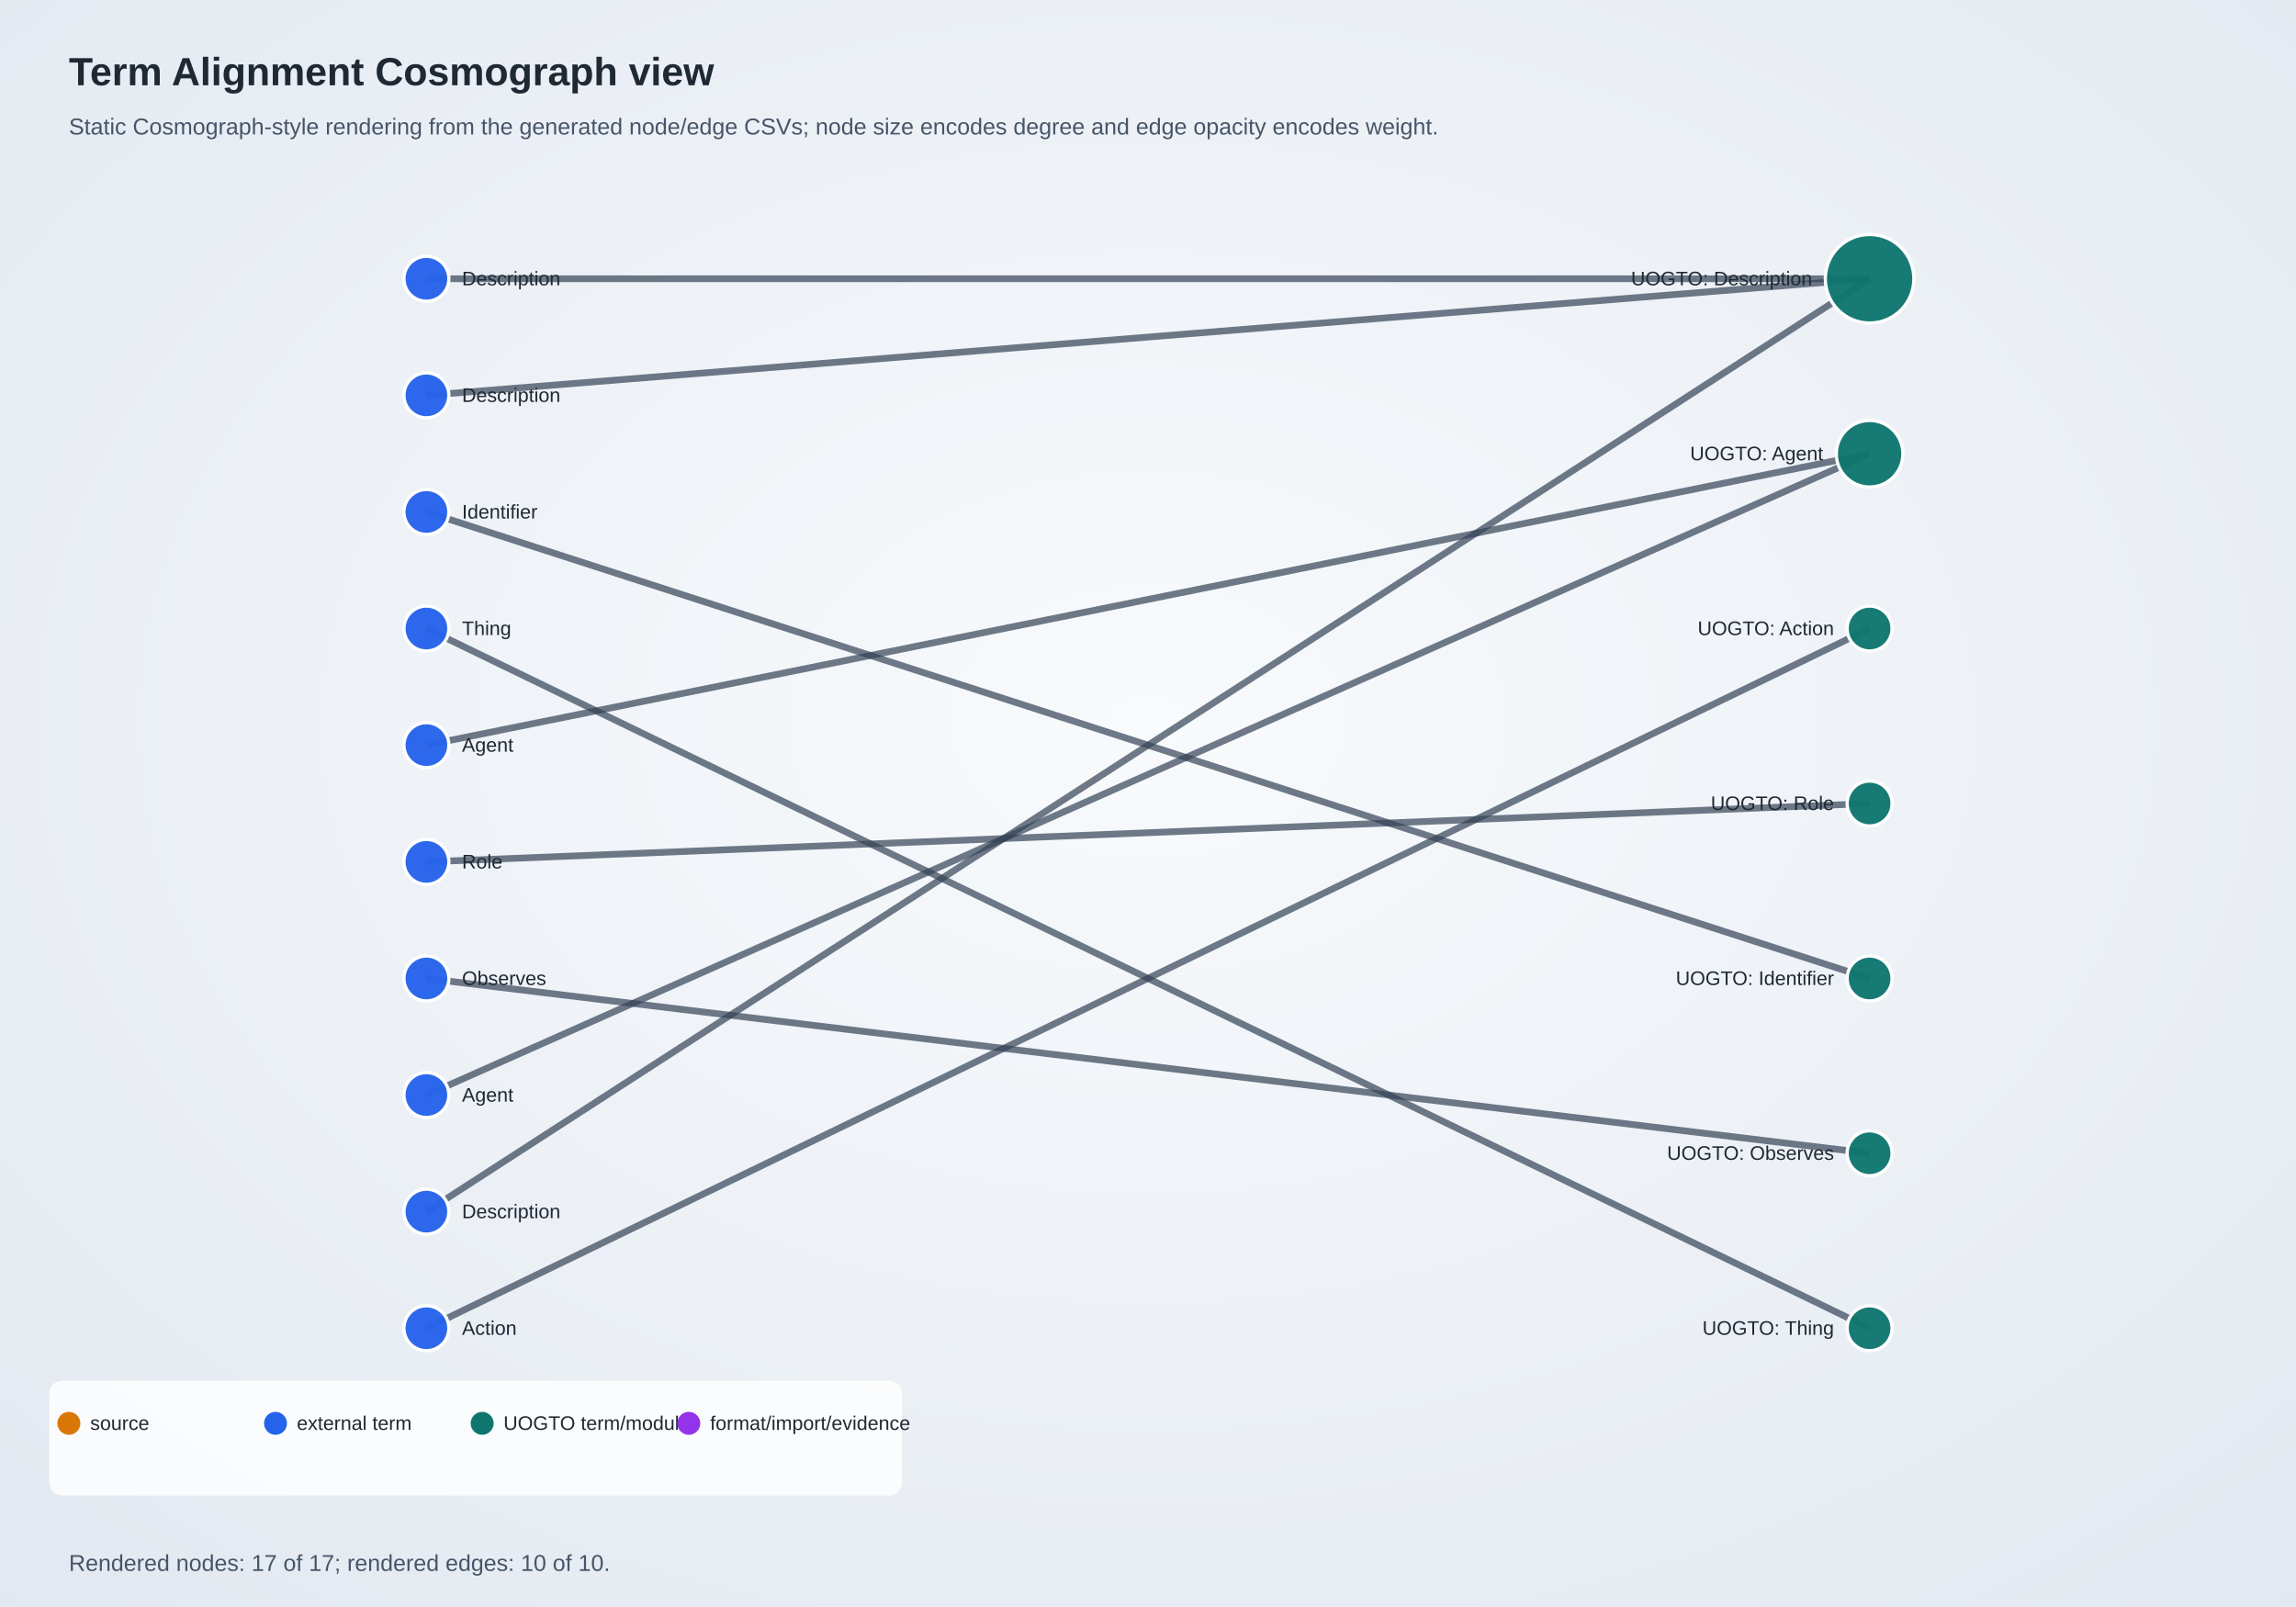
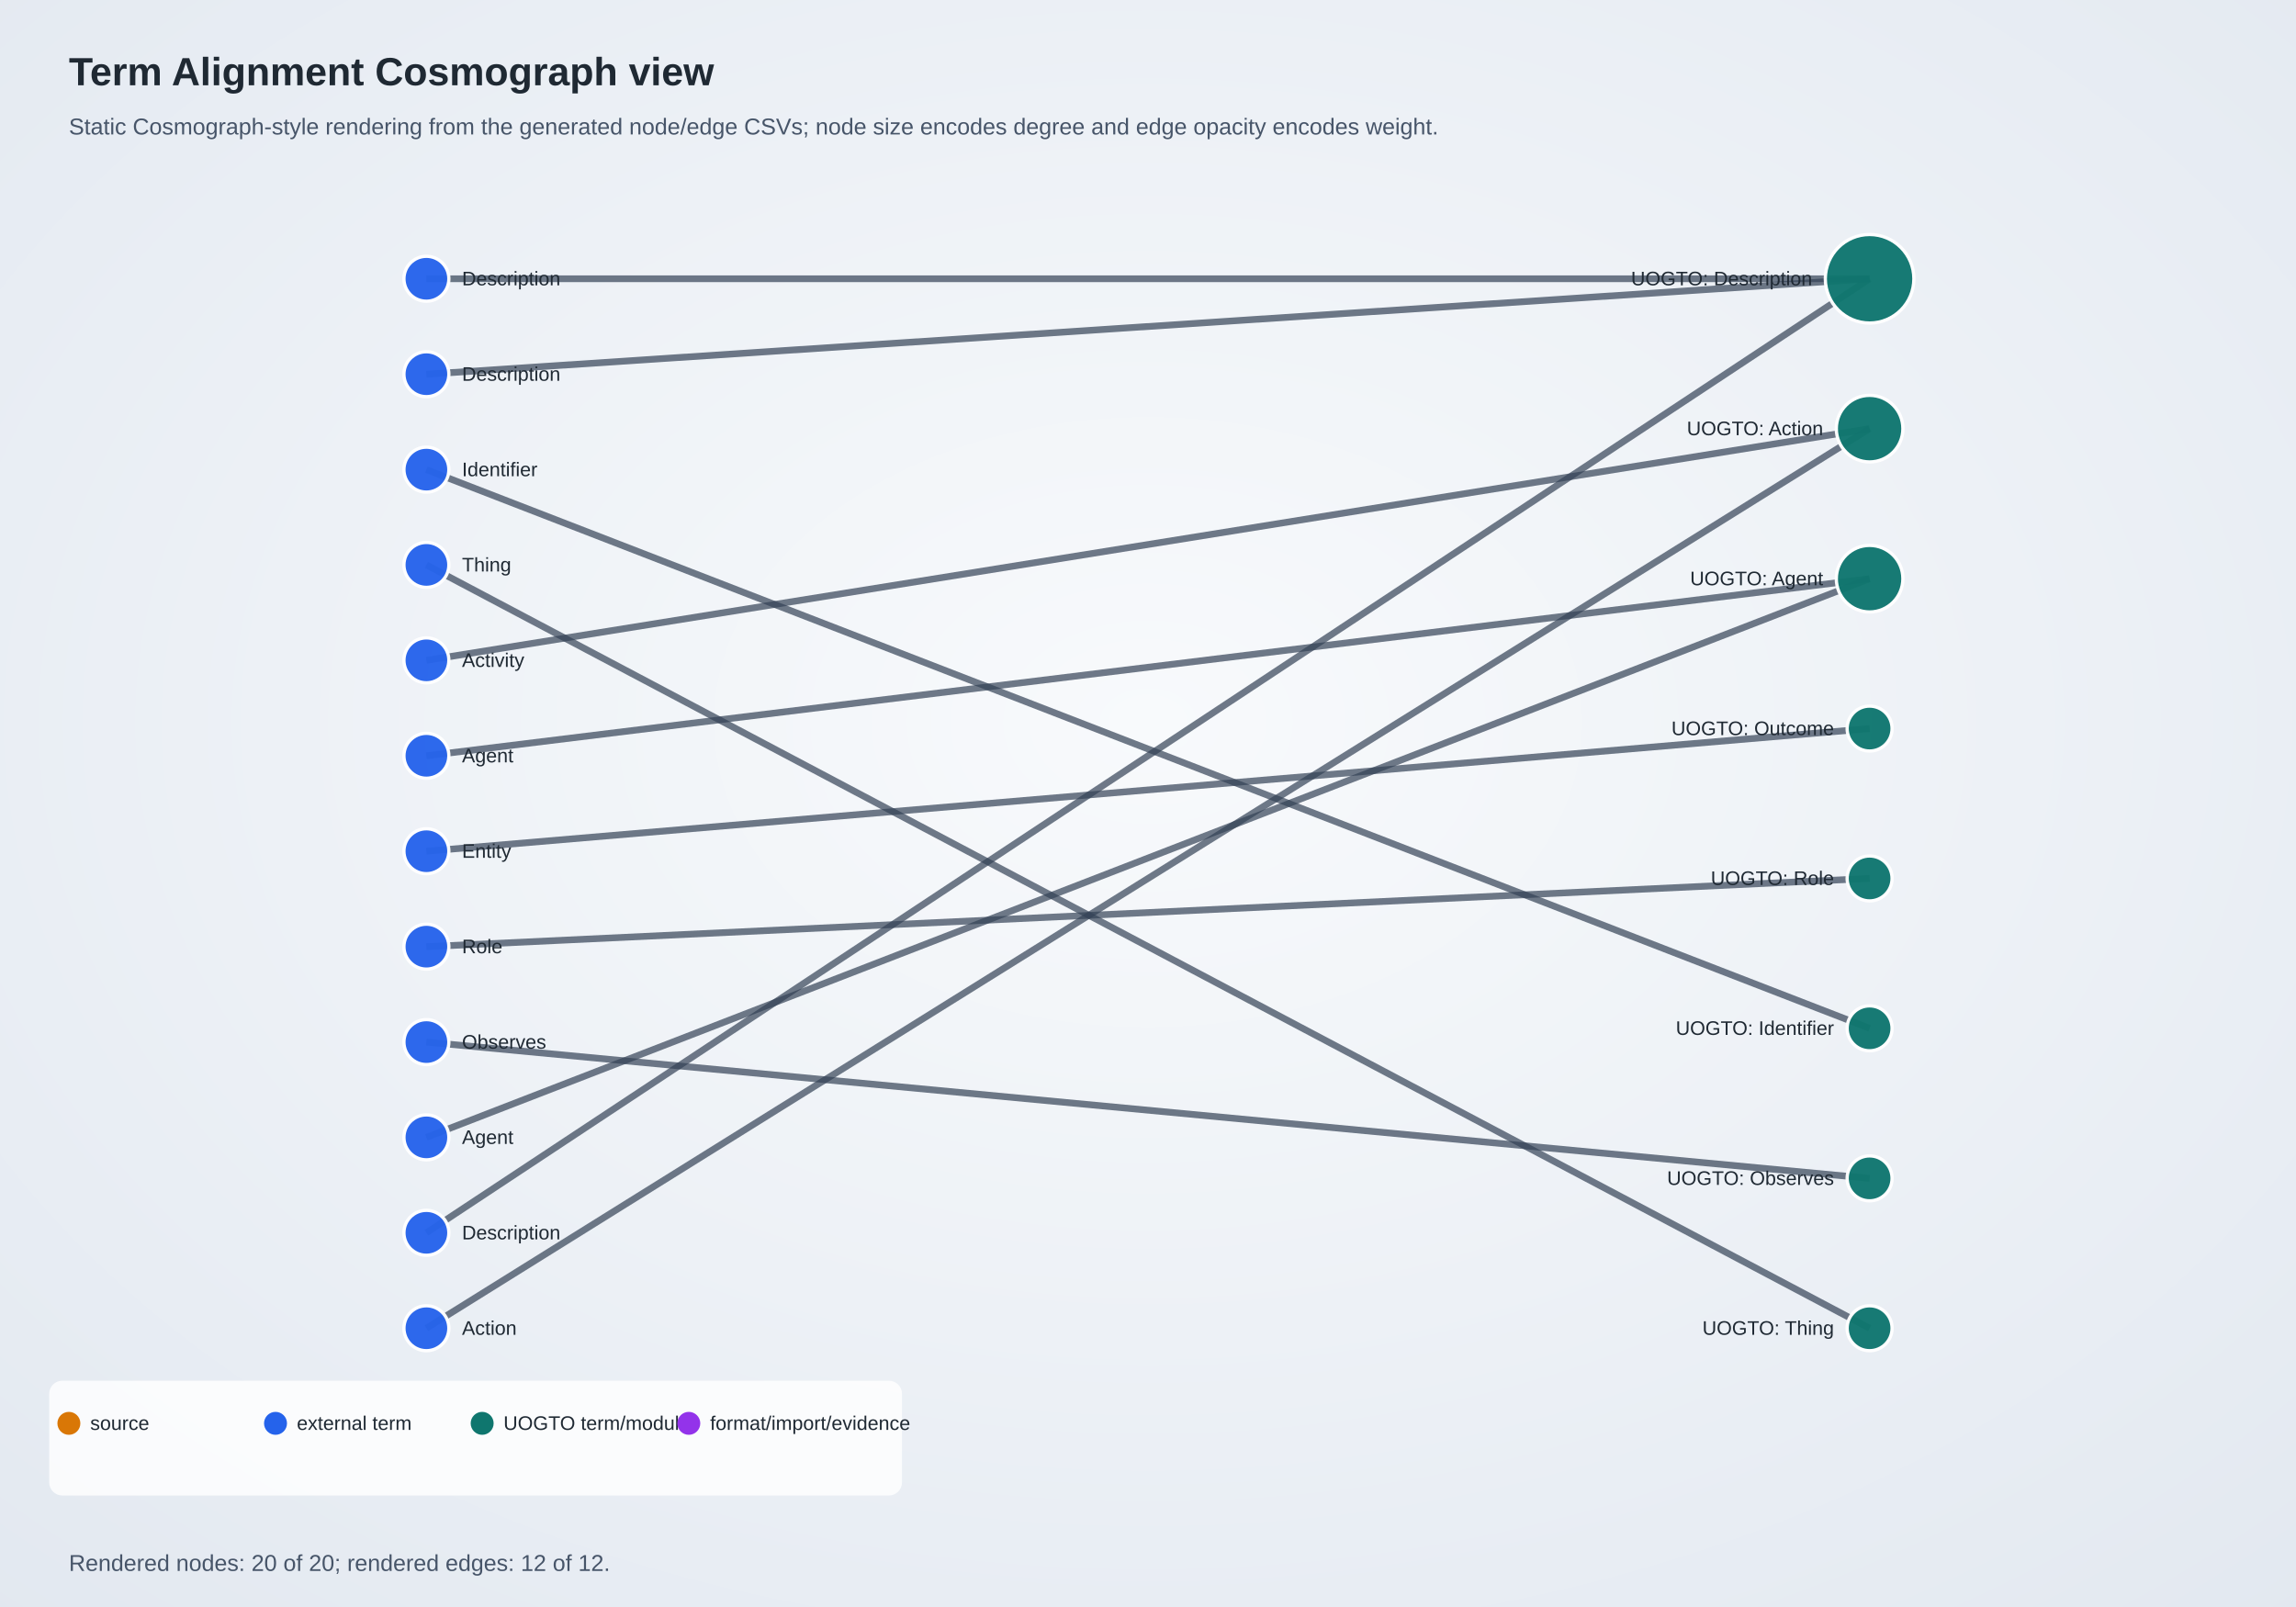
<svg xmlns="http://www.w3.org/2000/svg" width="1400" height="980" viewBox="0 0 1400 980" role="img" aria-labelledby="title desc">
  <style>text{font-family:Arial,Helvetica,sans-serif;fill:#1f2933}.tiny{font-size:12px}.small{font-size:14px}.label{font-size:15px}.title{font-size:24px;font-weight:700}.caption{font-size:14px;fill:#475569}.axis{stroke:#CBD5E1}.callout{font-size:14px;font-weight:700}</style>
  <rect width="100%" height="100%" fill="#ffffff" />
  <defs>
    <radialGradient id="bg" cx="50%" cy="45%" r="75%">
      <stop offset="0%" stop-color="#F8FAFC" />
      <stop offset="100%" stop-color="#E2E8F0" />
    </radialGradient>
  </defs>
  <rect width="100%" height="100%" fill="url(#bg)" />
  <text class="title" x="42" y="52">Term Alignment Cosmograph view</text>
  <text class="caption" x="42" y="82">Static Cosmograph-style rendering from the generated node/edge CSVs; node size encodes degree and edge opacity encodes weight.</text>
  <line x1="260.0" y1="170.0" x2="1140.0" y2="170.0" stroke="#334155" stroke-width="4.10" opacity="0.70" />
-   <line x1="260.0" y1="241.1" x2="1140.0" y2="170.0" stroke="#334155" stroke-width="4.10" opacity="0.70" />
-   <line x1="260.0" y1="312.2" x2="1140.0" y2="596.7" stroke="#334155" stroke-width="4.10" opacity="0.70" />
-   <line x1="260.0" y1="383.3" x2="1140.0" y2="810.0" stroke="#334155" stroke-width="4.10" opacity="0.70" />
-   <line x1="260.0" y1="454.4" x2="1140.0" y2="276.7" stroke="#334155" stroke-width="4.10" opacity="0.70" />
-   <line x1="260.0" y1="525.6" x2="1140.0" y2="490.0" stroke="#334155" stroke-width="4.10" opacity="0.70" />
-   <line x1="260.0" y1="596.7" x2="1140.0" y2="703.3" stroke="#334155" stroke-width="4.10" opacity="0.70" />
-   <line x1="260.0" y1="667.8" x2="1140.0" y2="276.7" stroke="#334155" stroke-width="4.10" opacity="0.70" />
-   <line x1="260.0" y1="738.9" x2="1140.0" y2="170.0" stroke="#334155" stroke-width="4.10" opacity="0.70" />
-   <line x1="260.0" y1="810.0" x2="1140.0" y2="383.3" stroke="#334155" stroke-width="4.10" opacity="0.70" />
+   <line x1="260.0" y1="228.2" x2="1140.0" y2="170.0" stroke="#334155" stroke-width="4.10" opacity="0.70" />
+   <line x1="260.0" y1="286.4" x2="1140.0" y2="627.1" stroke="#334155" stroke-width="4.10" opacity="0.70" />
+   <line x1="260.0" y1="344.5" x2="1140.0" y2="810.0" stroke="#334155" stroke-width="4.10" opacity="0.70" />
+   <line x1="260.0" y1="402.7" x2="1140.0" y2="261.4" stroke="#334155" stroke-width="4.10" opacity="0.70" />
+   <line x1="260.0" y1="460.9" x2="1140.0" y2="352.9" stroke="#334155" stroke-width="4.10" opacity="0.70" />
+   <line x1="260.0" y1="519.1" x2="1140.0" y2="444.3" stroke="#334155" stroke-width="4.10" opacity="0.70" />
+   <line x1="260.0" y1="577.3" x2="1140.0" y2="535.7" stroke="#334155" stroke-width="4.10" opacity="0.70" />
+   <line x1="260.0" y1="635.5" x2="1140.0" y2="718.6" stroke="#334155" stroke-width="4.10" opacity="0.70" />
+   <line x1="260.0" y1="693.6" x2="1140.0" y2="352.9" stroke="#334155" stroke-width="4.10" opacity="0.70" />
+   <line x1="260.0" y1="751.8" x2="1140.0" y2="170.0" stroke="#334155" stroke-width="4.10" opacity="0.70" />
+   <line x1="260.0" y1="810.0" x2="1140.0" y2="261.4" stroke="#334155" stroke-width="4.10" opacity="0.70" />
  <circle cx="1140.0" cy="170.0" r="27.0" fill="#0F766E" stroke="#FFFFFF" stroke-width="2" opacity="0.96" />
-   <circle cx="1140.0" cy="276.7" r="20.3" fill="#0F766E" stroke="#FFFFFF" stroke-width="2" opacity="0.96" />
+   <circle cx="1140.0" cy="261.4" r="20.3" fill="#0F766E" stroke="#FFFFFF" stroke-width="2" opacity="0.96" />
+   <circle cx="1140.0" cy="352.9" r="20.3" fill="#0F766E" stroke="#FFFFFF" stroke-width="2" opacity="0.96" />
  <circle cx="260.0" cy="170.0" r="13.7" fill="#2563EB" stroke="#FFFFFF" stroke-width="2" opacity="0.96" />
-   <circle cx="260.0" cy="241.1" r="13.7" fill="#2563EB" stroke="#FFFFFF" stroke-width="2" opacity="0.96" />
-   <circle cx="260.0" cy="312.2" r="13.7" fill="#2563EB" stroke="#FFFFFF" stroke-width="2" opacity="0.96" />
-   <circle cx="260.0" cy="383.3" r="13.7" fill="#2563EB" stroke="#FFFFFF" stroke-width="2" opacity="0.96" />
-   <circle cx="260.0" cy="454.4" r="13.7" fill="#2563EB" stroke="#FFFFFF" stroke-width="2" opacity="0.96" />
-   <circle cx="260.0" cy="525.6" r="13.7" fill="#2563EB" stroke="#FFFFFF" stroke-width="2" opacity="0.96" />
-   <circle cx="260.0" cy="596.7" r="13.7" fill="#2563EB" stroke="#FFFFFF" stroke-width="2" opacity="0.96" />
-   <circle cx="260.0" cy="667.8" r="13.7" fill="#2563EB" stroke="#FFFFFF" stroke-width="2" opacity="0.96" />
-   <circle cx="260.0" cy="738.9" r="13.7" fill="#2563EB" stroke="#FFFFFF" stroke-width="2" opacity="0.96" />
+   <circle cx="260.0" cy="228.2" r="13.7" fill="#2563EB" stroke="#FFFFFF" stroke-width="2" opacity="0.96" />
+   <circle cx="260.0" cy="286.4" r="13.7" fill="#2563EB" stroke="#FFFFFF" stroke-width="2" opacity="0.96" />
+   <circle cx="260.0" cy="344.5" r="13.7" fill="#2563EB" stroke="#FFFFFF" stroke-width="2" opacity="0.96" />
+   <circle cx="260.0" cy="402.7" r="13.7" fill="#2563EB" stroke="#FFFFFF" stroke-width="2" opacity="0.96" />
+   <circle cx="260.0" cy="460.9" r="13.7" fill="#2563EB" stroke="#FFFFFF" stroke-width="2" opacity="0.96" />
+   <circle cx="260.0" cy="519.1" r="13.7" fill="#2563EB" stroke="#FFFFFF" stroke-width="2" opacity="0.96" />
+   <circle cx="260.0" cy="577.3" r="13.7" fill="#2563EB" stroke="#FFFFFF" stroke-width="2" opacity="0.96" />
+   <circle cx="260.0" cy="635.5" r="13.7" fill="#2563EB" stroke="#FFFFFF" stroke-width="2" opacity="0.96" />
+   <circle cx="260.0" cy="693.6" r="13.7" fill="#2563EB" stroke="#FFFFFF" stroke-width="2" opacity="0.96" />
+   <circle cx="260.0" cy="751.8" r="13.7" fill="#2563EB" stroke="#FFFFFF" stroke-width="2" opacity="0.96" />
  <circle cx="260.0" cy="810.0" r="13.7" fill="#2563EB" stroke="#FFFFFF" stroke-width="2" opacity="0.96" />
-   <circle cx="1140.0" cy="383.3" r="13.7" fill="#0F766E" stroke="#FFFFFF" stroke-width="2" opacity="0.96" />
-   <circle cx="1140.0" cy="490.0" r="13.7" fill="#0F766E" stroke="#FFFFFF" stroke-width="2" opacity="0.96" />
-   <circle cx="1140.0" cy="596.7" r="13.7" fill="#0F766E" stroke="#FFFFFF" stroke-width="2" opacity="0.96" />
-   <circle cx="1140.0" cy="703.3" r="13.7" fill="#0F766E" stroke="#FFFFFF" stroke-width="2" opacity="0.96" />
+   <circle cx="1140.0" cy="444.3" r="13.7" fill="#0F766E" stroke="#FFFFFF" stroke-width="2" opacity="0.96" />
+   <circle cx="1140.0" cy="535.7" r="13.7" fill="#0F766E" stroke="#FFFFFF" stroke-width="2" opacity="0.96" />
+   <circle cx="1140.0" cy="627.1" r="13.7" fill="#0F766E" stroke="#FFFFFF" stroke-width="2" opacity="0.96" />
+   <circle cx="1140.0" cy="718.6" r="13.7" fill="#0F766E" stroke="#FFFFFF" stroke-width="2" opacity="0.96" />
  <circle cx="1140.0" cy="810.0" r="13.7" fill="#0F766E" stroke="#FFFFFF" stroke-width="2" opacity="0.96" />
  <text class="tiny" text-anchor="end" x="1105.0" y="174.0">UOGTO: Description</text>
-   <text class="tiny" text-anchor="end" x="1111.7" y="280.7">UOGTO: Agent</text>
+   <text class="tiny" text-anchor="end" x="1111.7" y="265.4">UOGTO: Action</text>
+   <text class="tiny" text-anchor="end" x="1111.7" y="356.9">UOGTO: Agent</text>
  <text class="tiny" text-anchor="start" x="281.7" y="174.0">Description</text>
-   <text class="tiny" text-anchor="start" x="281.7" y="245.1">Description</text>
-   <text class="tiny" text-anchor="start" x="281.7" y="316.2">Identifier</text>
-   <text class="tiny" text-anchor="start" x="281.7" y="387.3">Thing</text>
-   <text class="tiny" text-anchor="start" x="281.7" y="458.4">Agent</text>
-   <text class="tiny" text-anchor="start" x="281.7" y="529.6">Role</text>
-   <text class="tiny" text-anchor="start" x="281.7" y="600.7">Observes</text>
-   <text class="tiny" text-anchor="start" x="281.7" y="671.8">Agent</text>
-   <text class="tiny" text-anchor="start" x="281.7" y="742.9">Description</text>
+   <text class="tiny" text-anchor="start" x="281.7" y="232.2">Description</text>
+   <text class="tiny" text-anchor="start" x="281.7" y="290.4">Identifier</text>
+   <text class="tiny" text-anchor="start" x="281.7" y="348.5">Thing</text>
+   <text class="tiny" text-anchor="start" x="281.7" y="406.7">Activity</text>
+   <text class="tiny" text-anchor="start" x="281.7" y="464.9">Agent</text>
+   <text class="tiny" text-anchor="start" x="281.7" y="523.1">Entity</text>
+   <text class="tiny" text-anchor="start" x="281.7" y="581.3">Role</text>
+   <text class="tiny" text-anchor="start" x="281.7" y="639.5">Observes</text>
+   <text class="tiny" text-anchor="start" x="281.7" y="697.6">Agent</text>
+   <text class="tiny" text-anchor="start" x="281.7" y="755.8">Description</text>
  <text class="tiny" text-anchor="start" x="281.7" y="814.0">Action</text>
-   <text class="tiny" text-anchor="end" x="1118.3" y="387.3">UOGTO: Action</text>
-   <text class="tiny" text-anchor="end" x="1118.3" y="494.0">UOGTO: Role</text>
-   <text class="tiny" text-anchor="end" x="1118.3" y="600.7">UOGTO: Identifier</text>
-   <text class="tiny" text-anchor="end" x="1118.3" y="707.3">UOGTO: Observes</text>
+   <text class="tiny" text-anchor="end" x="1118.3" y="448.3">UOGTO: Outcome</text>
+   <text class="tiny" text-anchor="end" x="1118.3" y="539.7">UOGTO: Role</text>
+   <text class="tiny" text-anchor="end" x="1118.3" y="631.1">UOGTO: Identifier</text>
+   <text class="tiny" text-anchor="end" x="1118.3" y="722.6">UOGTO: Observes</text>
  <text class="tiny" text-anchor="end" x="1118.3" y="814.0">UOGTO: Thing</text>
  <rect x="30" y="842" width="520" height="70" fill="#FFFFFF" opacity="0.82" rx="8" />
  <circle cx="42" cy="868" r="7" fill="#D97706" />
  <text class="tiny" x="55" y="872">source</text>
  <circle cx="168" cy="868" r="7" fill="#2563EB" />
  <text class="tiny" x="181" y="872">external term</text>
  <circle cx="294" cy="868" r="7" fill="#0F766E" />
  <text class="tiny" x="307" y="872">UOGTO term/module</text>
  <circle cx="420" cy="868" r="7" fill="#9333EA" />
  <text class="tiny" x="433" y="872">format/import/evidence</text>
-   <text class="caption" x="42" y="958">Rendered nodes: 17 of 17; rendered edges: 10 of 10.</text>
+   <text class="caption" x="42" y="958">Rendered nodes: 20 of 20; rendered edges: 12 of 12.</text>
</svg>
